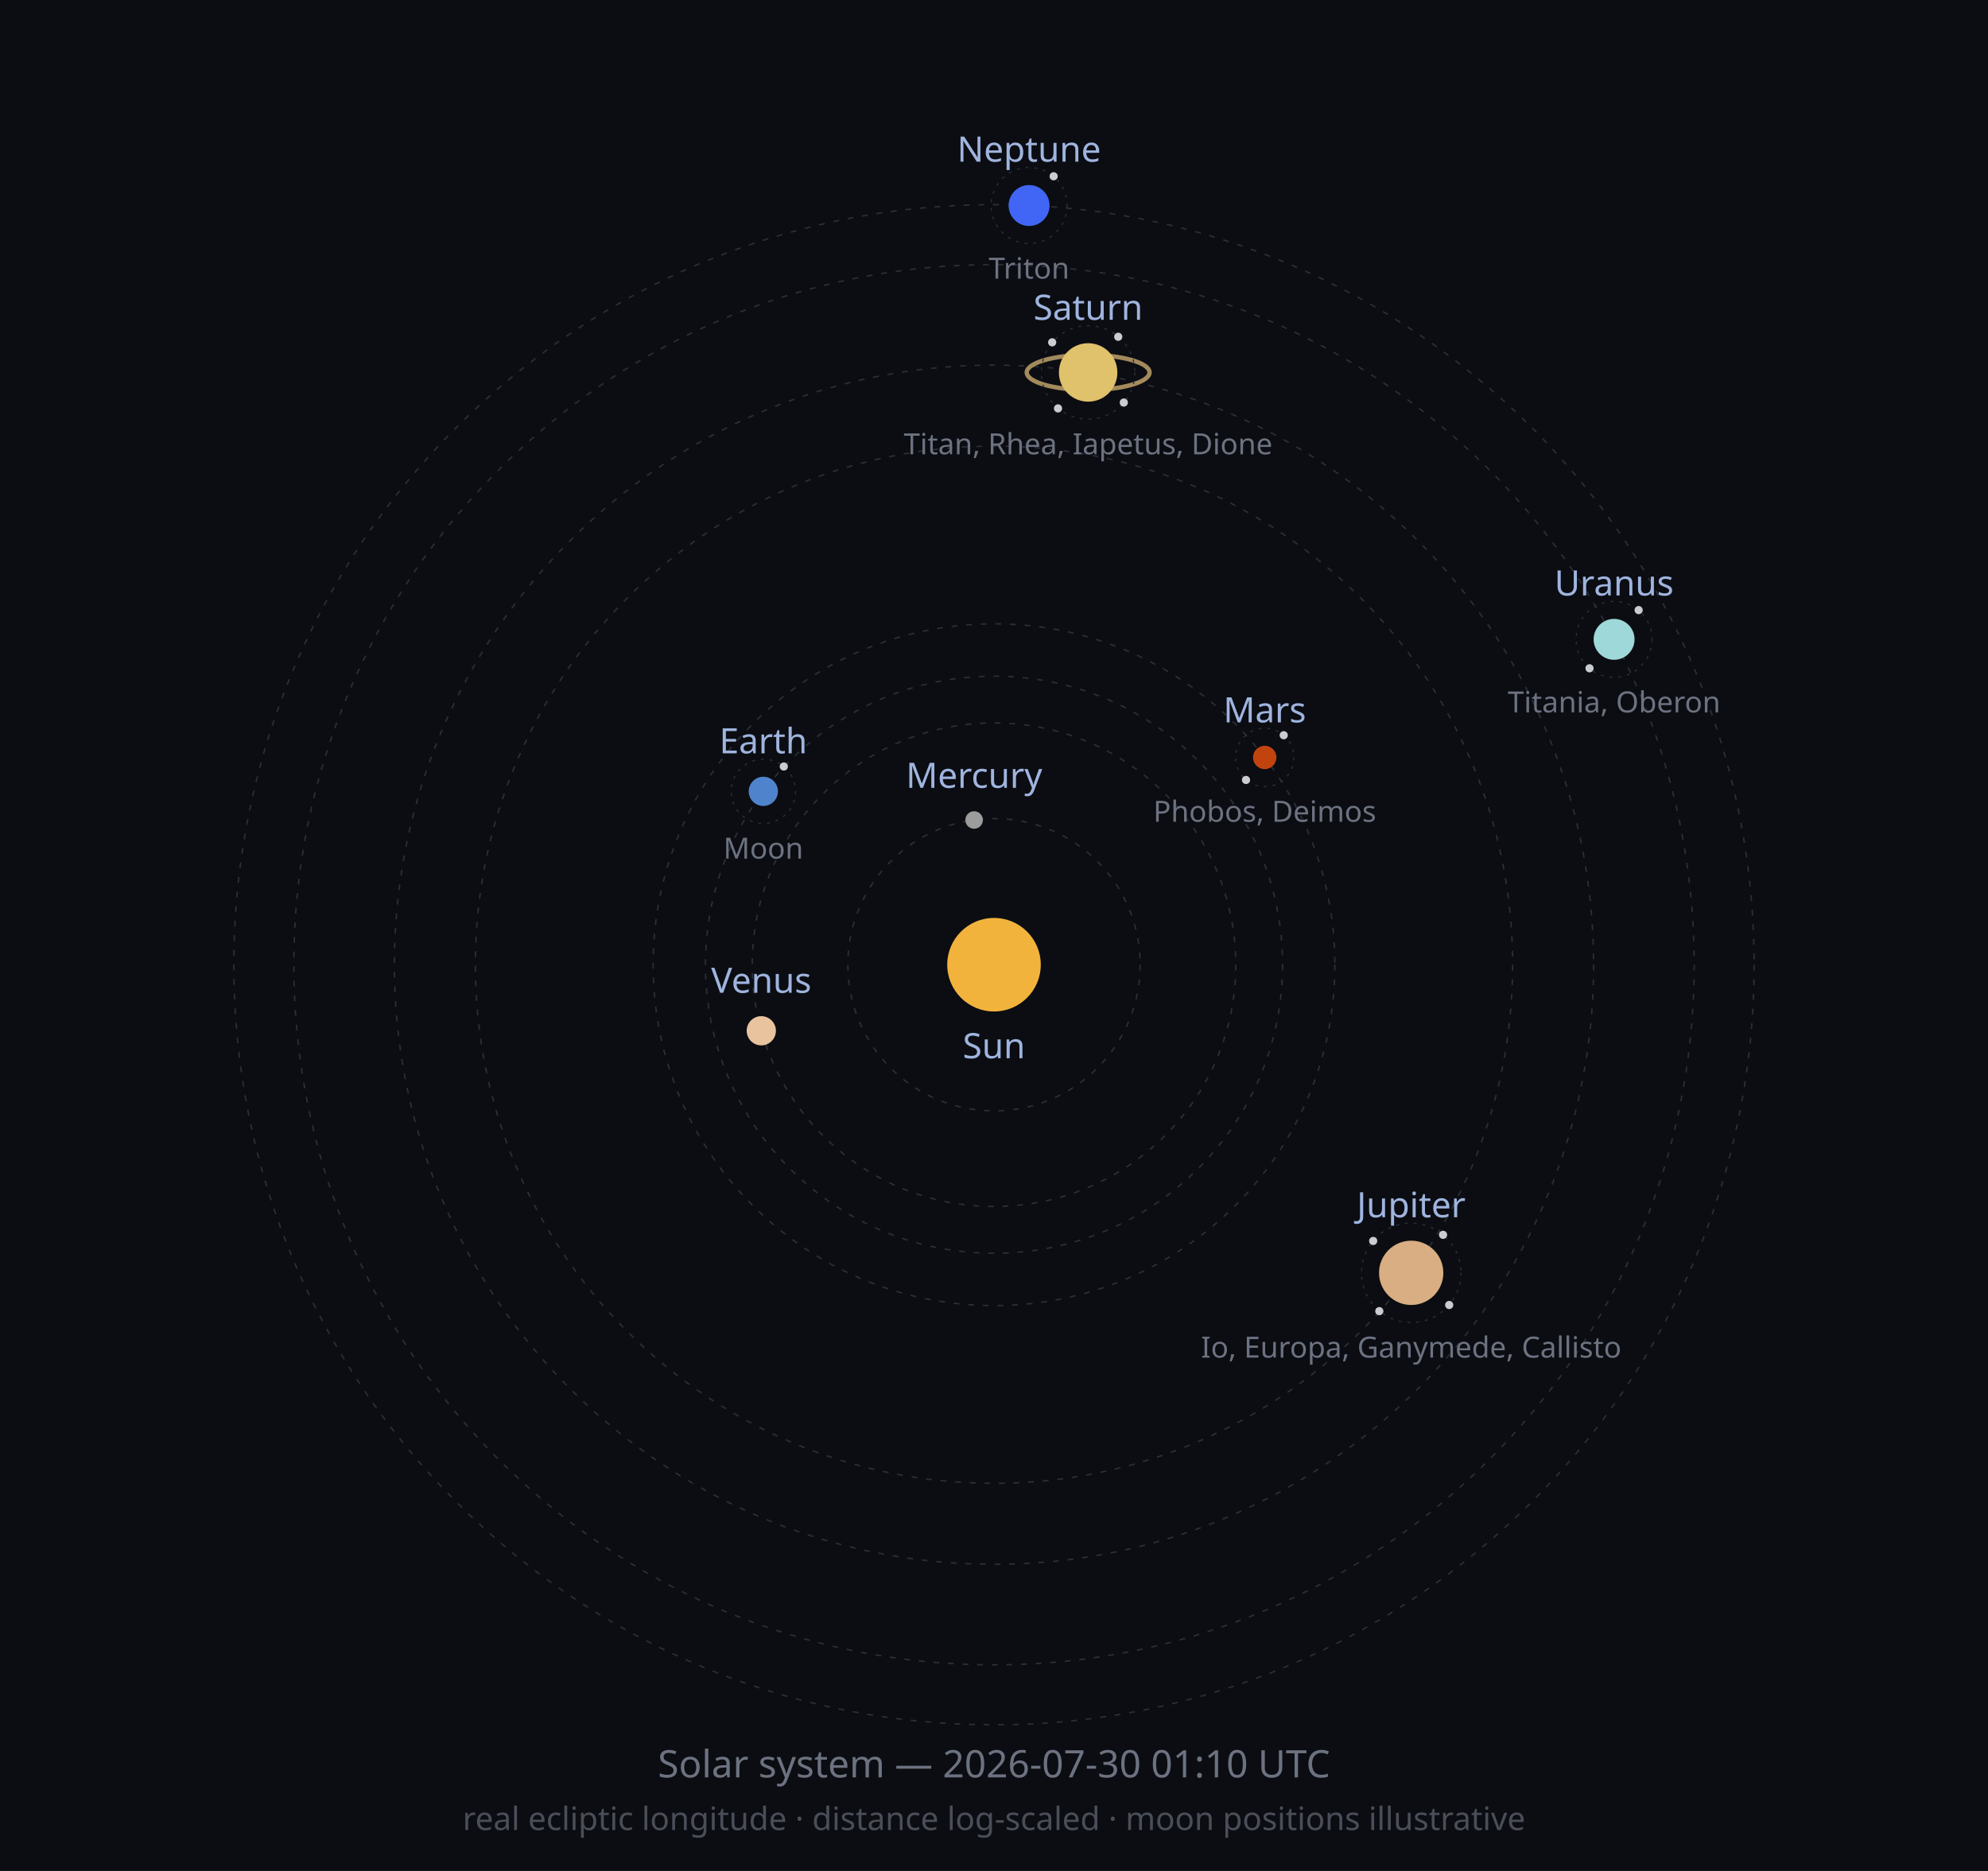
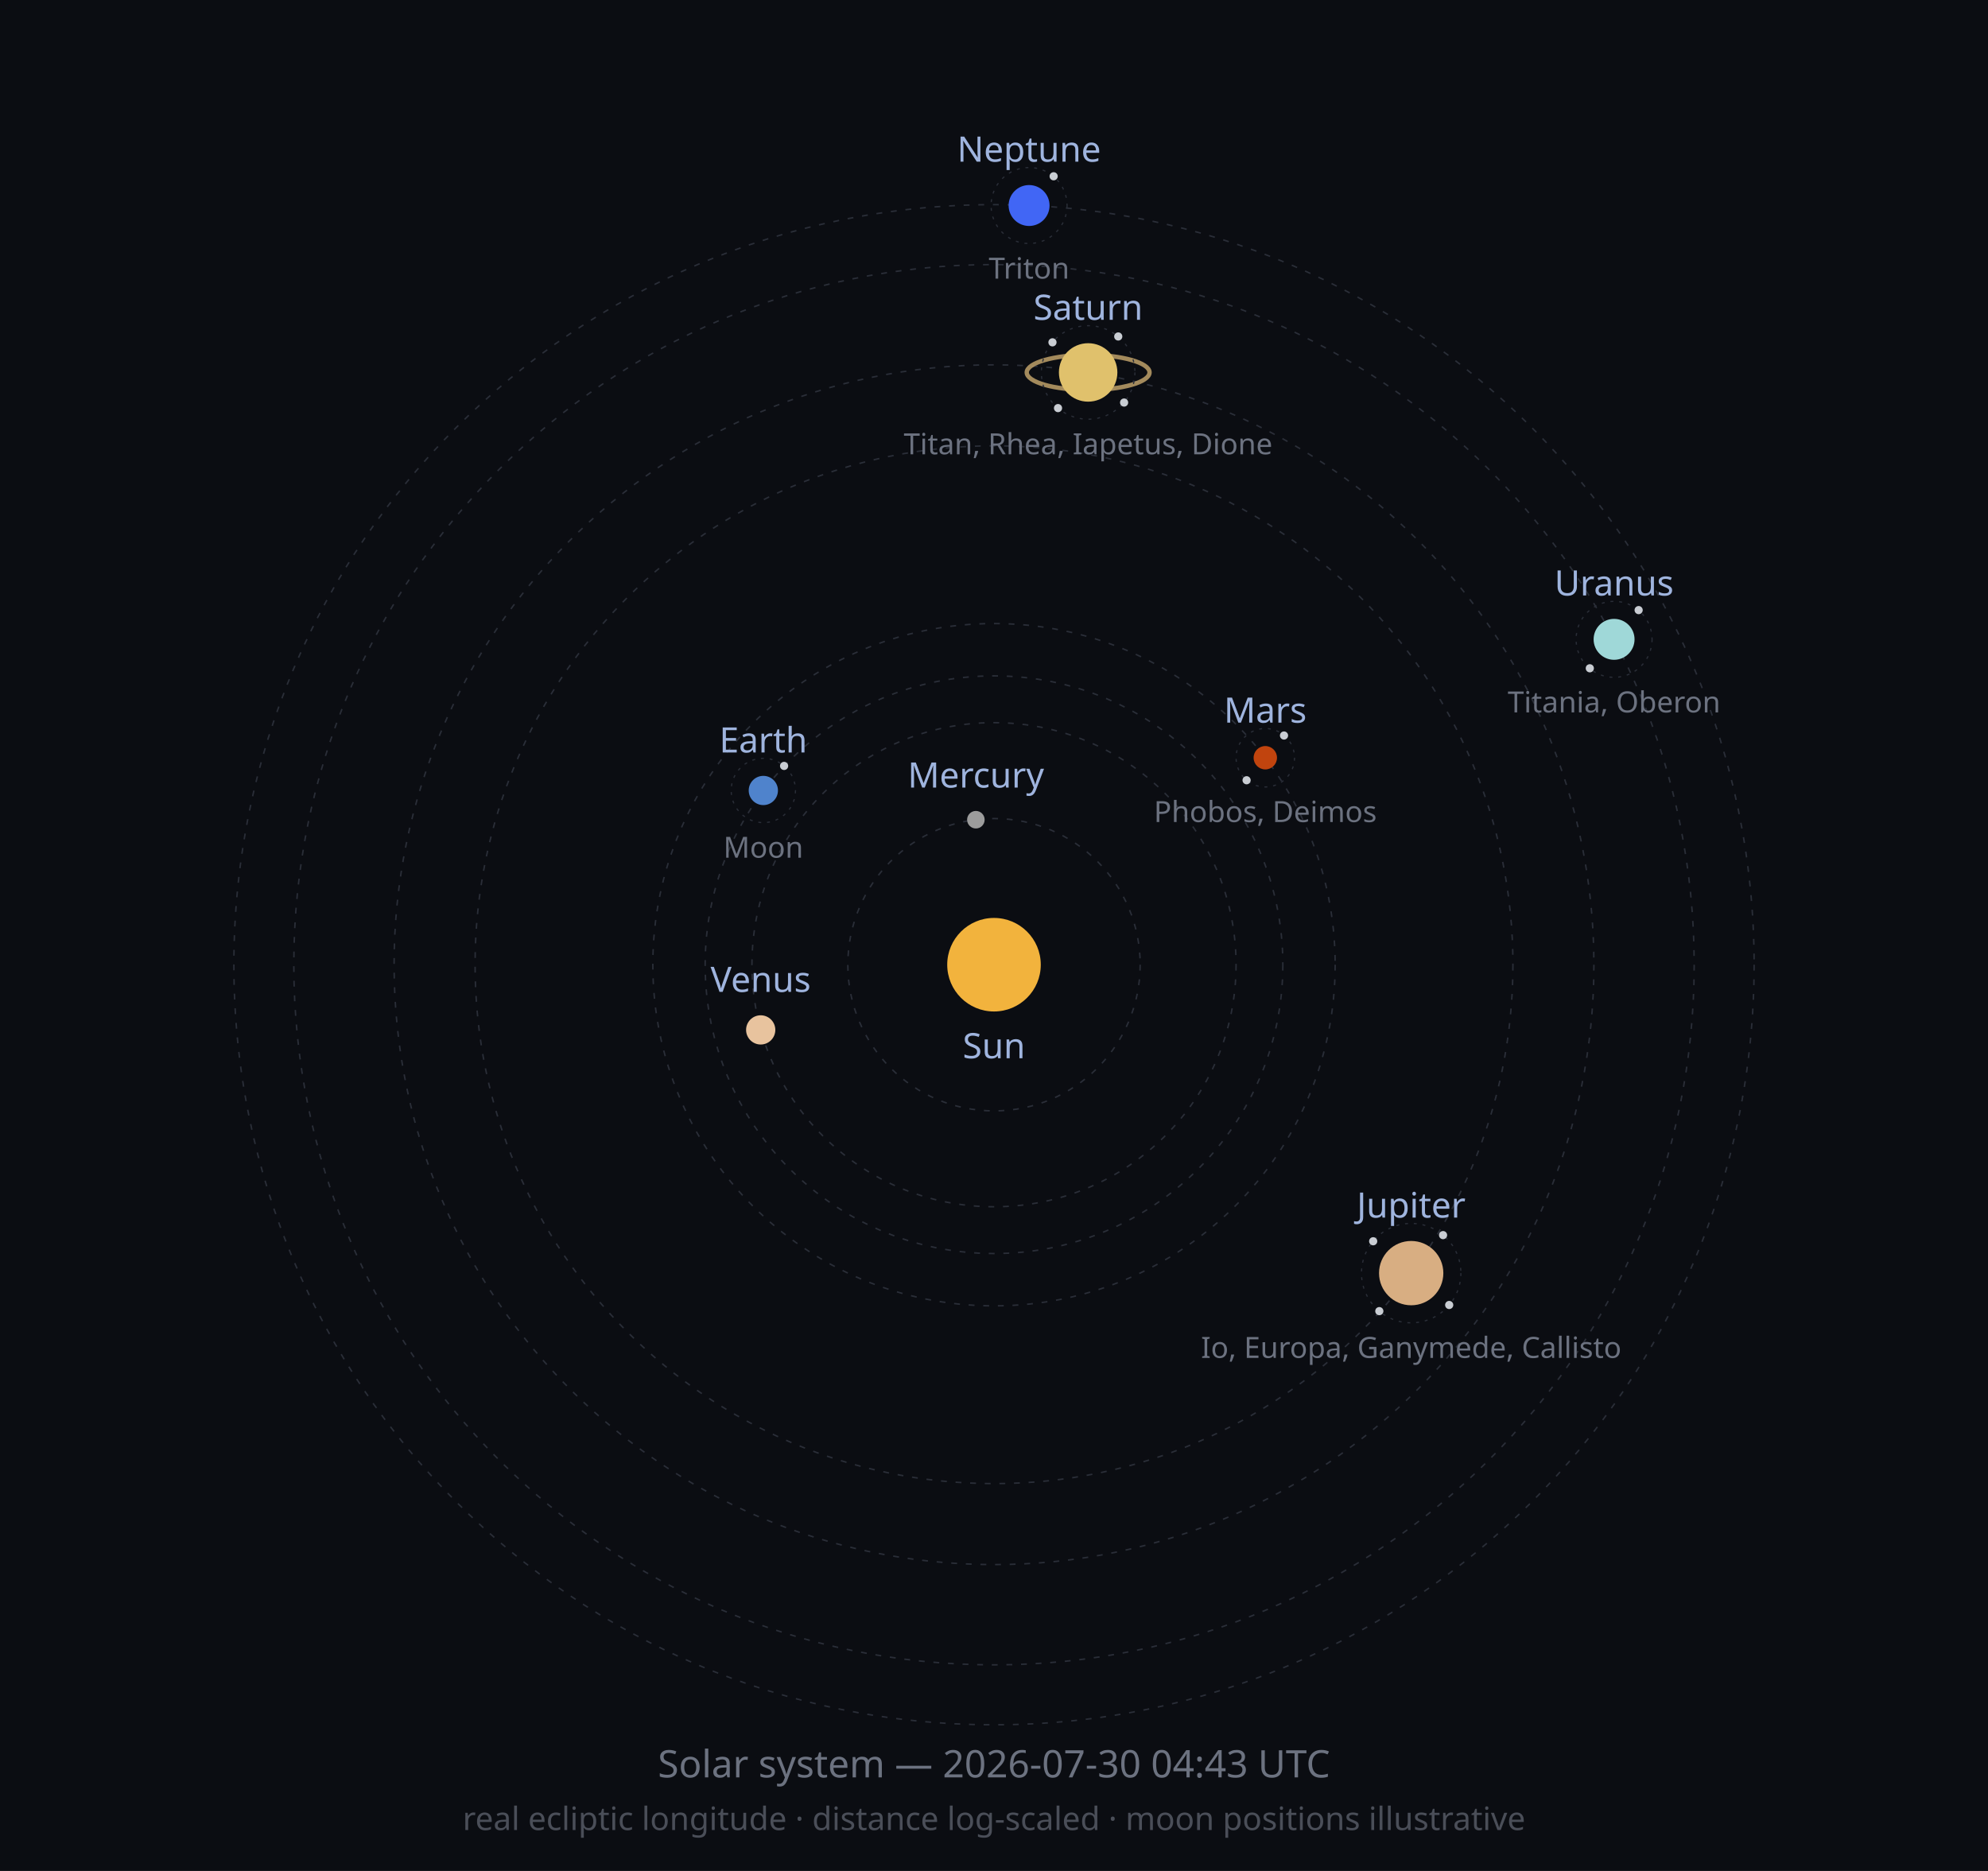
<svg xmlns="http://www.w3.org/2000/svg" width="680" height="640" viewBox="0 0 680 640" role="img">
  <defs>
    <marker id="arrow" viewBox="0 0 10 10" refX="8" refY="5" markerWidth="6" markerHeight="6" orient="auto-start-reverse">
      <path d="M2 1L8 5L2 9" fill="none" stroke="context-stroke" stroke-width="1.5" stroke-linecap="round" stroke-linejoin="round" />
    </marker>
  </defs>
  <style>
  .orbit { fill: none; stroke: #2A2E38; stroke-width: 0.5; stroke-dasharray: 2 3; }
  .moonorbit { fill: none; stroke: #2A2E38; stroke-width: 0.4; stroke-dasharray: 1 2; }
  .lbl { font-family: sans-serif; font-size: 12px; fill: #9FB4DE; }
  .moonlbl { font-family: sans-serif; font-size: 10px; fill: #6C7280; }
</style>
  <rect width="680" height="640" fill="#0B0D12" />
  <circle class="orbit" cx="340" cy="330" r="50.0" />
-   <circle class="orbit" cx="340" cy="330" r="82.7" />
-   <circle class="orbit" cx="340" cy="330" r="98.7" />
-   <circle class="orbit" cx="340" cy="330" r="116.6" />
-   <circle class="orbit" cx="340" cy="330" r="177.4" />
-   <circle class="orbit" cx="340" cy="330" r="205.1" />
+   <circle class="orbit" cx="340" cy="330" r="82.8" />
+   <circle class="orbit" cx="340" cy="330" r="98.8" />
+   <circle class="orbit" cx="340" cy="330" r="116.7" />
+   <circle class="orbit" cx="340" cy="330" r="177.5" />
+   <circle class="orbit" cx="340" cy="330" r="205.2" />
  <circle class="orbit" cx="340" cy="330" r="239.5" />
  <circle class="orbit" cx="340" cy="330" r="260.0" />
  <circle cx="340" cy="330" r="16" fill="#F2B33D" />
  <text class="lbl" x="340" y="362" text-anchor="middle">Sun</text>
-   <circle cx="333.2" cy="280.5" r="3" fill="#9C9C9C" />
-   <text class="lbl" x="333.2" y="269.5" text-anchor="middle">Mercury</text>
-   <circle cx="260.4" cy="352.6" r="5" fill="#E8C39E" />
-   <text class="lbl" x="260.4" y="339.6" text-anchor="middle">Venus</text>
-   <circle cx="261.1" cy="270.7" r="5" fill="#4F83CC" />
-   <circle class="moonorbit" cx="261.1" cy="270.7" r="11" />
-   <circle cx="268.1" cy="262.2" r="1.4" fill="#C9CDD3" />
-   <text class="moonlbl" x="261.1" y="293.7" text-anchor="middle">Moon</text>
-   <text class="lbl" x="261.1" y="257.7" text-anchor="middle">Earth</text>
-   <circle cx="432.6" cy="259.1" r="4" fill="#C1440E" />
-   <circle class="moonorbit" cx="432.6" cy="259.1" r="10" />
-   <circle cx="439.1" cy="251.5" r="1.4" fill="#C9CDD3" />
-   <circle cx="426.2" cy="266.8" r="1.4" fill="#C9CDD3" />
-   <text class="moonlbl" x="432.6" y="281.1" text-anchor="middle">Phobos, Deimos</text>
-   <text class="lbl" x="432.6" y="247.1" text-anchor="middle">Mars</text>
-   <circle cx="482.7" cy="435.4" r="11" fill="#D8AE82" />
-   <circle class="moonorbit" cx="482.7" cy="435.4" r="17" />
-   <circle cx="493.6" cy="422.4" r="1.4" fill="#C9CDD3" />
+   <circle cx="333.8" cy="280.4" r="3" fill="#9C9C9C" />
+   <text class="lbl" x="333.8" y="269.4" text-anchor="middle">Mercury</text>
+   <circle cx="260.2" cy="352.3" r="5" fill="#E8C39E" />
+   <text class="lbl" x="260.2" y="339.3" text-anchor="middle">Venus</text>
+   <circle cx="261.1" cy="270.4" r="5" fill="#4F83CC" />
+   <circle class="moonorbit" cx="261.1" cy="270.4" r="11" />
+   <circle cx="268.2" cy="262.0" r="1.4" fill="#C9CDD3" />
+   <text class="moonlbl" x="261.1" y="293.4" text-anchor="middle">Moon</text>
+   <text class="lbl" x="261.1" y="257.4" text-anchor="middle">Earth</text>
+   <circle cx="432.8" cy="259.2" r="4" fill="#C1440E" />
+   <circle class="moonorbit" cx="432.8" cy="259.2" r="10" />
+   <circle cx="439.2" cy="251.6" r="1.4" fill="#C9CDD3" />
+   <circle cx="426.4" cy="266.9" r="1.4" fill="#C9CDD3" />
+   <text class="moonlbl" x="432.8" y="281.2" text-anchor="middle">Phobos, Deimos</text>
+   <text class="lbl" x="432.8" y="247.2" text-anchor="middle">Mars</text>
+   <circle cx="482.7" cy="435.5" r="11" fill="#D8AE82" />
+   <circle class="moonorbit" cx="482.7" cy="435.5" r="17" />
+   <circle cx="493.6" cy="422.5" r="1.4" fill="#C9CDD3" />
  <circle cx="495.7" cy="446.4" r="1.4" fill="#C9CDD3" />
  <circle cx="471.8" cy="448.5" r="1.4" fill="#C9CDD3" />
-   <circle cx="469.7" cy="424.5" r="1.4" fill="#C9CDD3" />
-   <text class="moonlbl" x="482.7" y="464.4" text-anchor="middle">Io, Europa, Ganymede, Callisto</text>
-   <text class="lbl" x="482.7" y="416.4" text-anchor="middle">Jupiter</text>
+   <circle cx="469.7" cy="424.6" r="1.4" fill="#C9CDD3" />
+   <text class="moonlbl" x="482.7" y="464.5" text-anchor="middle">Io, Europa, Ganymede, Callisto</text>
+   <text class="lbl" x="482.7" y="416.5" text-anchor="middle">Jupiter</text>
  <ellipse cx="372.2" cy="127.4" rx="21.0" ry="6.0" fill="none" stroke="#C9A96E" stroke-width="1.5" opacity="0.8" />
  <circle cx="372.2" cy="127.4" r="10" fill="#E0C16C" />
  <circle class="moonorbit" cx="372.2" cy="127.4" r="16" />
-   <circle cx="382.5" cy="115.2" r="1.4" fill="#C9CDD3" />
-   <circle cx="384.4" cy="137.7" r="1.4" fill="#C9CDD3" />
-   <circle cx="361.9" cy="139.7" r="1.4" fill="#C9CDD3" />
-   <circle cx="359.9" cy="117.1" r="1.4" fill="#C9CDD3" />
+   <circle cx="382.5" cy="115.1" r="1.4" fill="#C9CDD3" />
+   <circle cx="384.5" cy="137.7" r="1.4" fill="#C9CDD3" />
+   <circle cx="361.9" cy="139.6" r="1.4" fill="#C9CDD3" />
+   <circle cx="360.0" cy="117.1" r="1.4" fill="#C9CDD3" />
  <text class="moonlbl" x="372.2" y="155.4" text-anchor="middle">Titan, Rhea, Iapetus, Dione</text>
  <text class="lbl" x="372.2" y="109.4" text-anchor="middle">Saturn</text>
  <circle cx="552.1" cy="218.7" r="7" fill="#9FD8D8" />
  <circle class="moonorbit" cx="552.1" cy="218.7" r="13" />
  <circle cx="560.5" cy="208.7" r="1.4" fill="#C9CDD3" />
-   <circle cx="543.7" cy="228.6" r="1.4" fill="#C9CDD3" />
+   <circle cx="543.8" cy="228.6" r="1.4" fill="#C9CDD3" />
  <text class="moonlbl" x="552.1" y="243.7" text-anchor="middle">Titania, Oberon</text>
  <text class="lbl" x="552.1" y="203.7" text-anchor="middle">Uranus</text>
  <circle cx="352.0" cy="70.3" r="7" fill="#4166F5" />
  <circle class="moonorbit" cx="352.0" cy="70.3" r="13" />
  <circle cx="360.4" cy="60.3" r="1.4" fill="#C9CDD3" />
  <text class="moonlbl" x="352.0" y="95.3" text-anchor="middle">Triton</text>
  <text class="lbl" x="352.0" y="55.3" text-anchor="middle">Neptune</text>
-   <text x="340" y="608" font-size="13" fill="#6C7280" text-anchor="middle" font-family="sans-serif">Solar system — 2026-07-30 01:10 UTC</text>
+   <text x="340" y="608" font-size="13" fill="#6C7280" text-anchor="middle" font-family="sans-serif">Solar system — 2026-07-30 04:43 UTC</text>
  <text x="340" y="626" font-size="11" fill="#4A4E58" text-anchor="middle" font-family="sans-serif">real ecliptic longitude · distance log-scaled · moon positions illustrative</text>
</svg>
